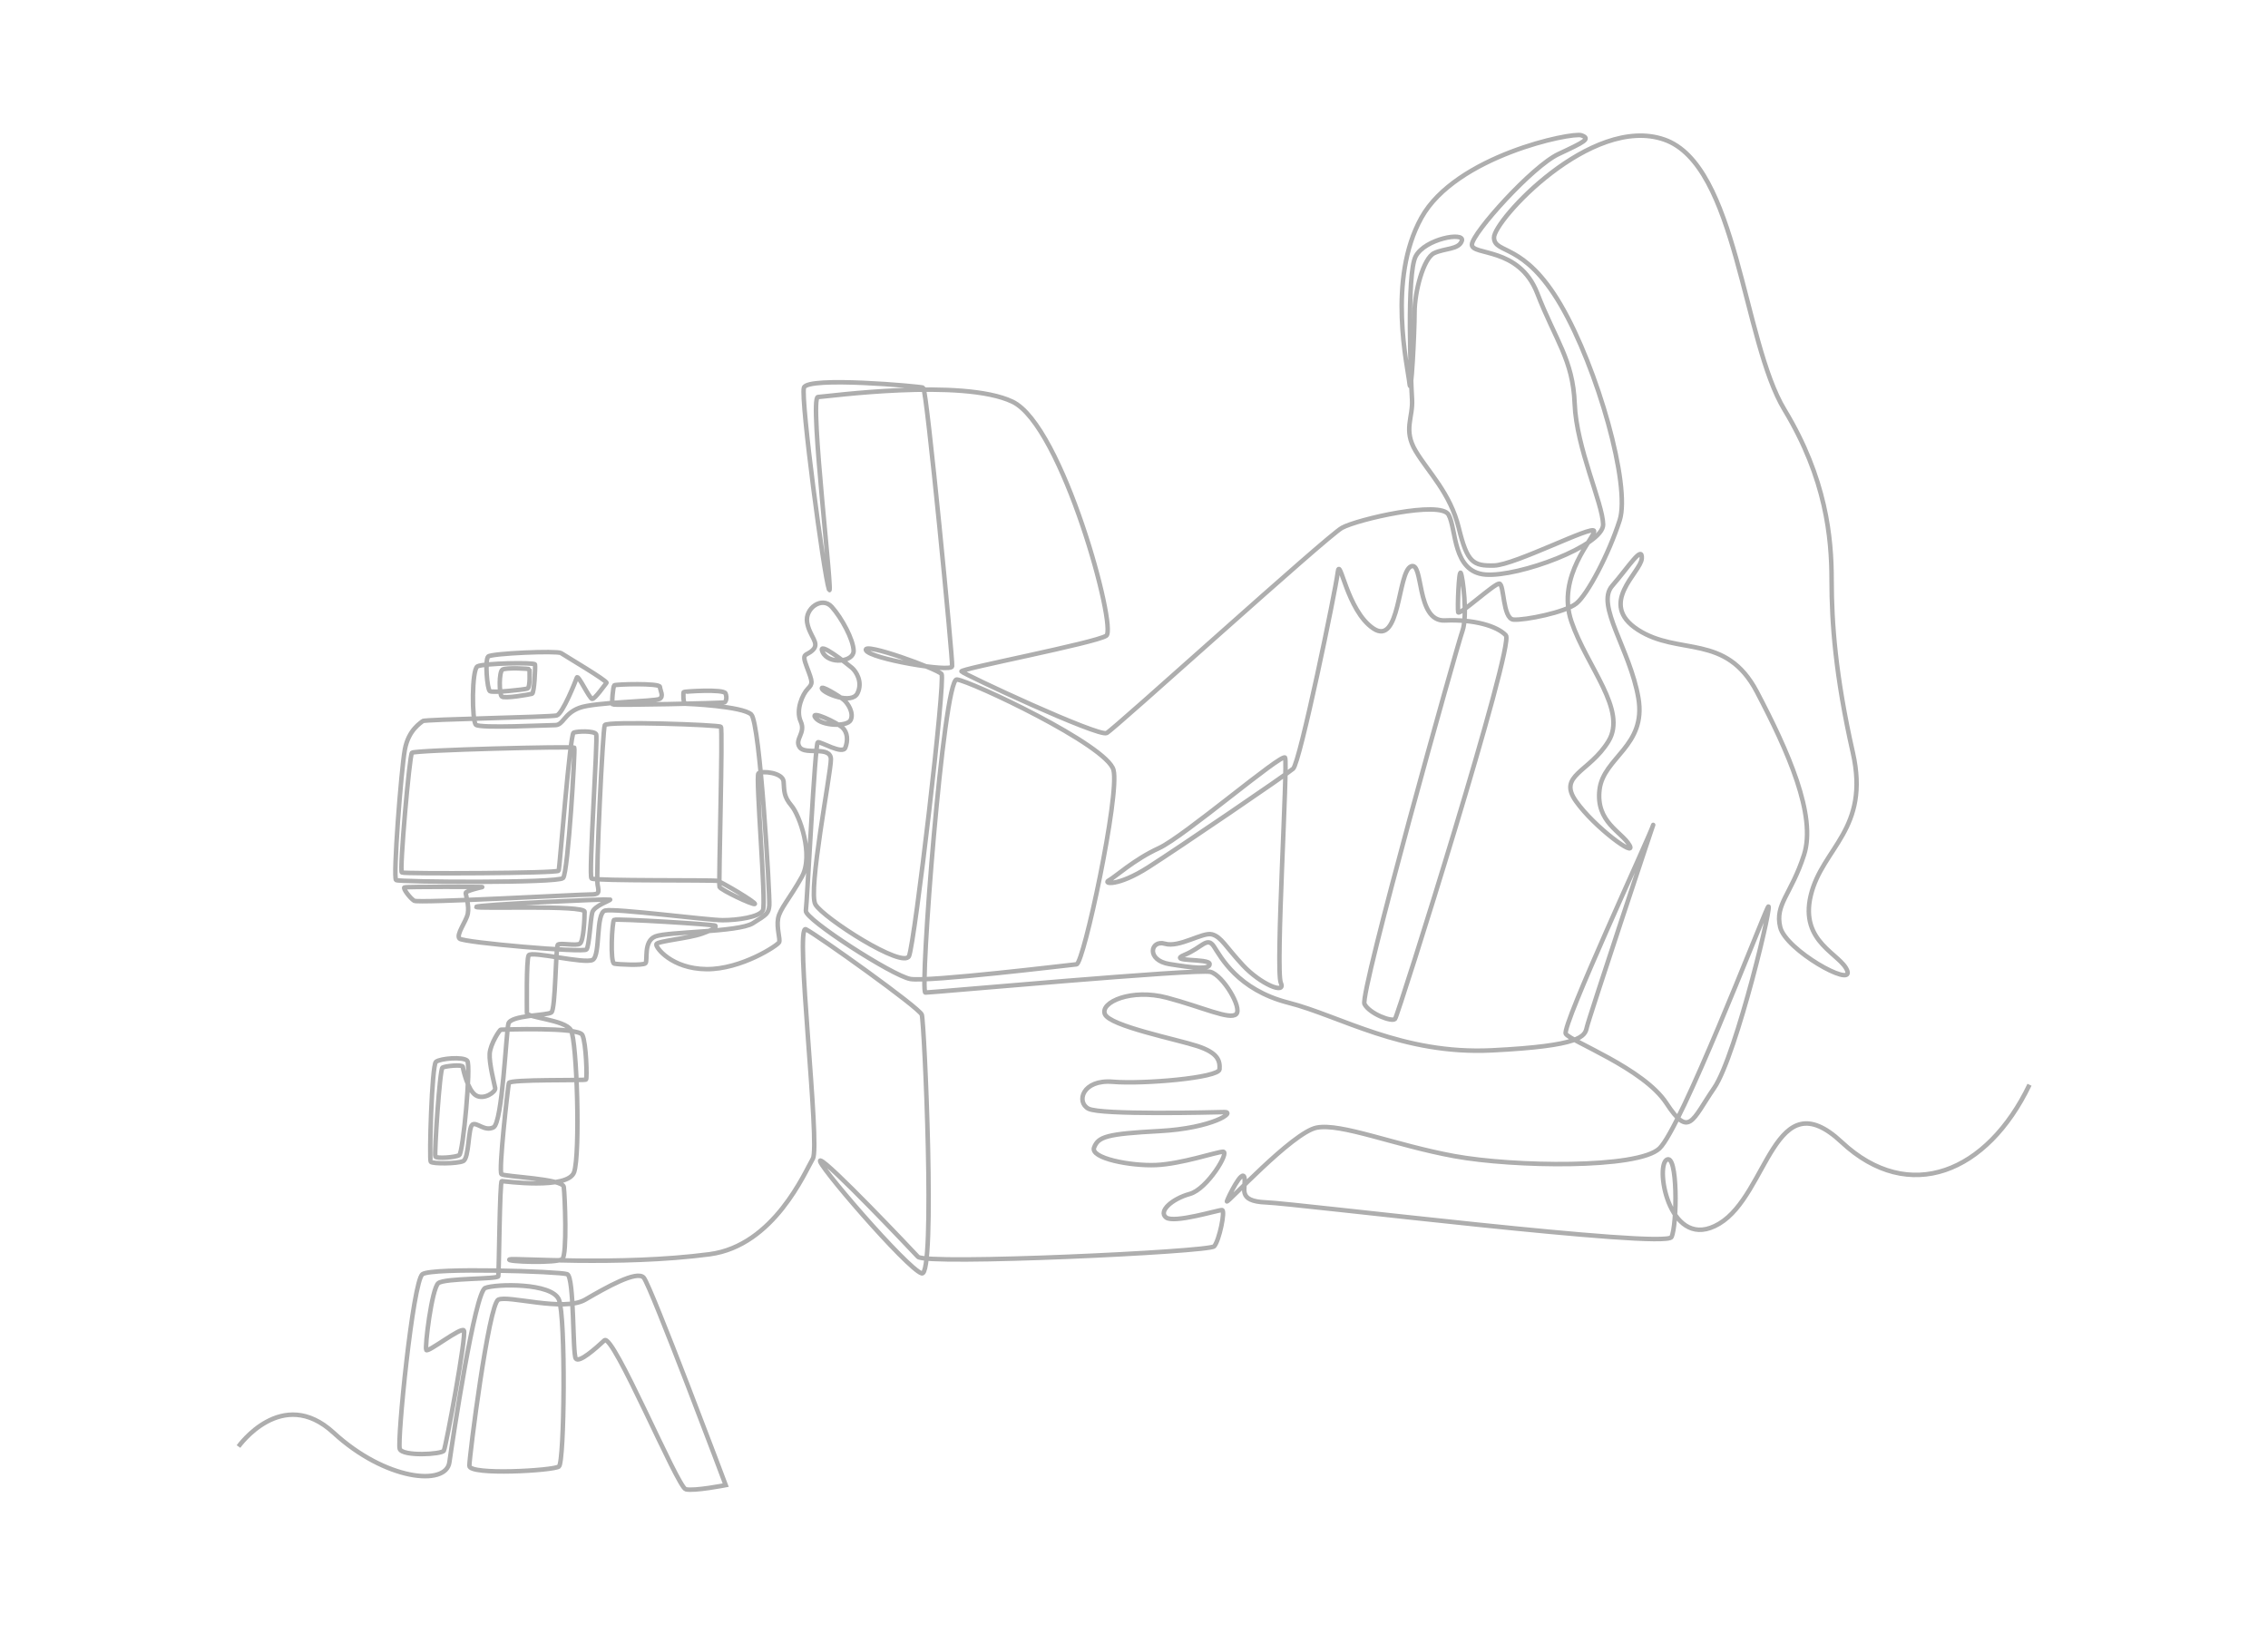
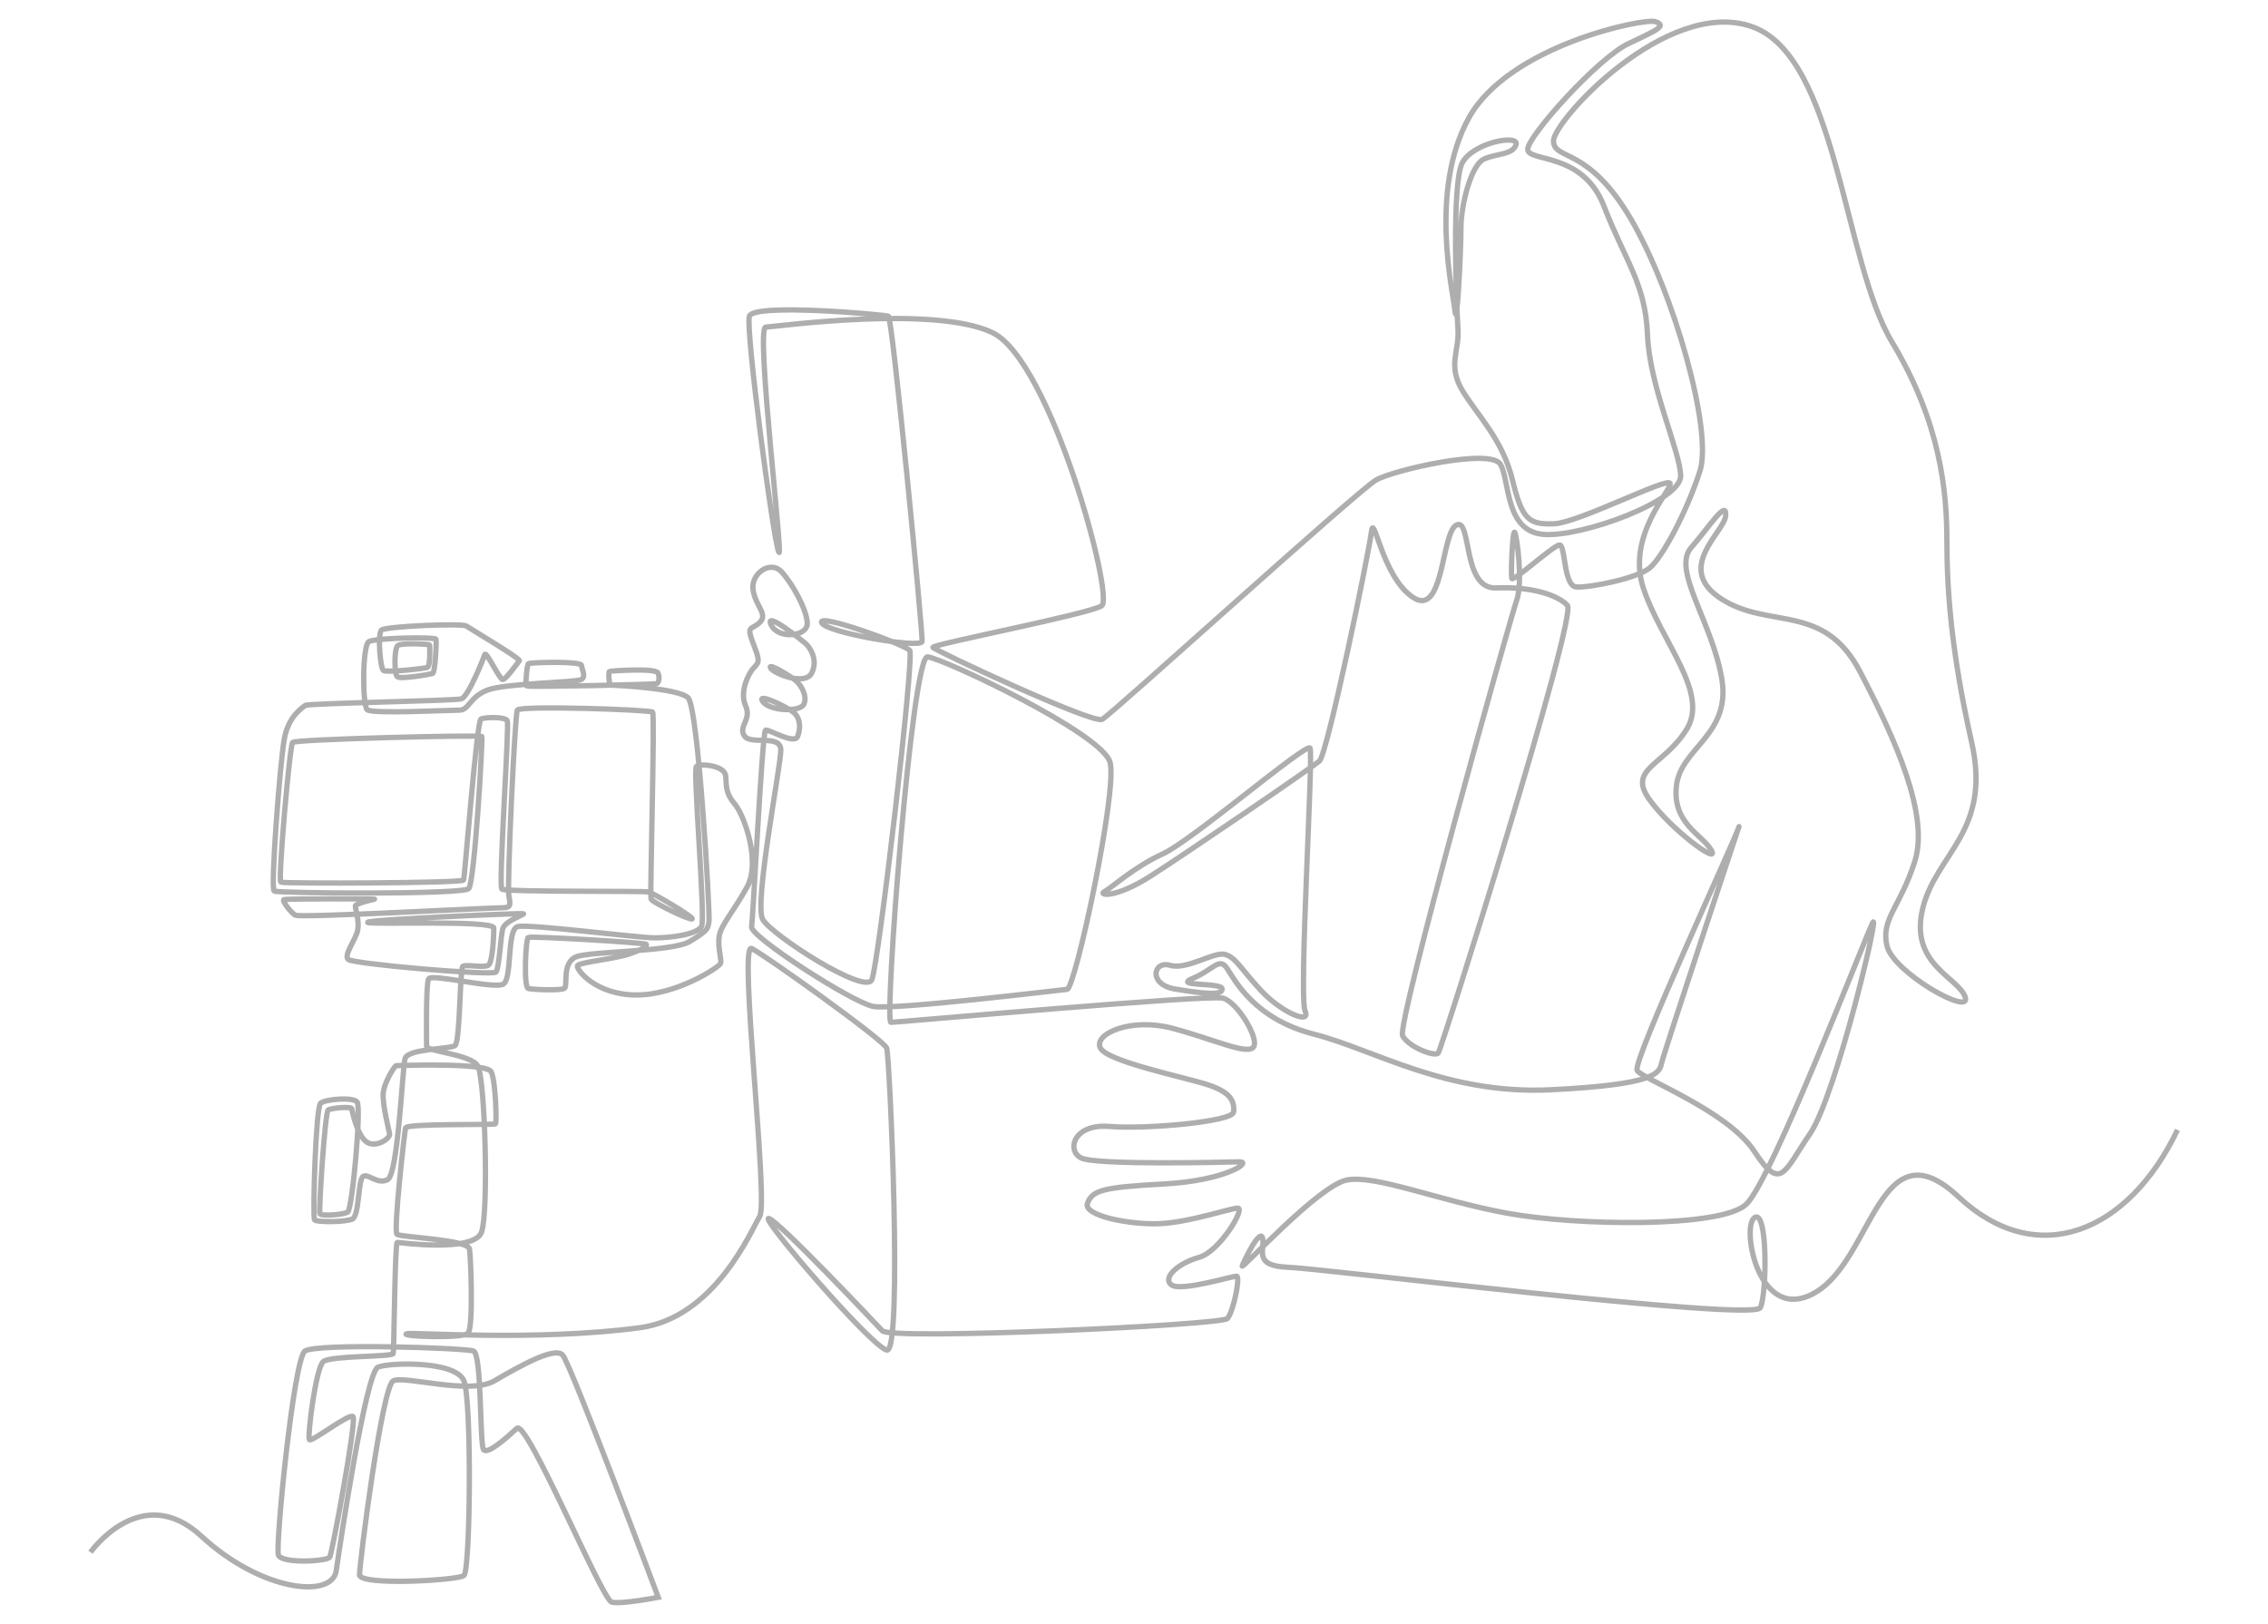
- <svg xmlns="http://www.w3.org/2000/svg" width="504" height="361" viewBox="0 0 504 361" fill="none">
-   <path d="M53 321.411C53 321.411 62.648 307.779 74.133 318.347C85.619 328.915 99.095 330.294 99.861 324.933C100.627 319.571 105.527 287.099 107.825 286.181C110.122 285.262 122.679 284.955 124.21 288.784C125.741 292.613 125.436 324.933 124.21 325.851C122.985 326.77 104.302 327.843 104.302 325.698C104.302 323.553 108.59 289.856 110.734 288.784C112.878 287.712 125.282 291.541 130.03 288.784C134.778 286.027 141.516 282.198 143.047 283.883C144.578 285.568 161.27 329.987 161.27 329.987C161.27 329.987 154.226 331.366 152.389 330.906C150.551 330.447 136.232 296.06 134.318 297.821C132.404 299.583 128.729 302.876 127.963 301.88C127.197 300.885 127.657 283.73 126.048 283.117C124.44 282.504 96.033 281.586 93.888 283.117C91.745 284.648 88.222 320.261 88.835 321.946C89.447 323.631 98.177 323.171 98.636 322.328C99.095 321.486 103.766 296.367 103.077 295.6C102.388 294.834 95.114 300.578 94.731 299.965C94.349 299.353 95.956 286.257 97.411 285.108C98.865 283.959 110.581 284.265 110.734 283.576C110.888 282.888 111.04 262.439 111.5 262.439C111.96 262.439 126.202 264.431 127.58 260.447C128.959 256.465 128.231 231.154 126.853 228.856C125.474 226.558 117.091 226.137 117.091 225.065C117.091 223.993 116.937 213.348 117.473 212.275C118.009 211.203 129.954 214.266 131.715 213.27C133.477 212.275 132.328 202.854 134.472 202.318C136.615 201.782 157.29 204.462 160.582 204.462C163.874 204.462 168.775 203.785 169.541 202.247C170.307 200.71 167.856 172.45 168.545 171.837C169.235 171.224 173.981 171.607 174.135 173.675C174.288 175.743 174.135 176.968 175.896 179.037C177.657 181.104 180.873 189.988 178.193 194.813C175.513 199.638 173.293 201.935 172.91 204.08C172.527 206.224 173.445 208.675 173.14 209.364C172.834 210.054 164.717 215.414 156.983 215.339C149.25 215.262 145.651 210.513 145.855 209.799C146.059 209.084 153.001 208.523 155.988 207.45C158.974 206.378 159.127 205.996 158.974 205.689C158.821 205.383 136.922 204.081 136.463 204.387C136.004 204.693 135.545 213.922 136.501 214.113C137.458 214.304 142.856 214.572 143.43 214.036C144.004 213.5 142.894 209.135 145.651 208.062C148.407 206.99 164.066 207.144 167.282 205.152C170.498 203.16 170.805 202.931 170.958 201.132C171.111 199.332 168.929 160.58 166.938 158.742C164.948 156.904 152.85 156.368 152.314 156.368C151.778 156.368 151.816 153.879 151.931 153.764C152.047 153.65 160.852 153.037 161.234 154.07C161.617 155.104 161.311 155.87 161.004 156.062C160.698 156.253 136.425 156.751 136.157 156.521C135.889 156.291 136.234 152.501 136.502 152.271C136.77 152.041 146.571 151.735 146.648 152.615C146.724 153.496 147.566 154.722 146.571 155.296C145.576 155.87 132.175 155.985 128.73 157.287C125.284 158.589 125.207 161.116 123.369 161.116C121.532 161.116 106.677 161.882 105.758 161.04C104.84 160.197 104.814 148.786 106.09 148.071C107.366 147.357 118.775 147.139 118.89 147.637C119.004 148.135 118.736 153.993 118.239 154.147C117.741 154.3 112.075 155.296 111.501 154.76C110.927 154.224 110.851 149.284 111.655 148.785C112.459 148.287 117.665 148.555 117.665 148.709C117.665 148.862 117.896 152.768 117.206 152.997C116.517 153.226 109.473 153.992 108.86 153.571C108.248 153.15 107.725 146.589 108.49 145.874C109.256 145.16 123.855 144.547 124.671 145.108C125.488 145.67 135.123 151.35 134.778 151.733C134.434 152.115 132.213 155.333 131.601 155.294C130.988 155.256 128.462 149.78 128.193 150.545C127.925 151.311 125.054 158.587 123.713 158.969C122.373 159.352 94.349 159.812 93.94 160.22C93.532 160.627 90.775 162.109 89.958 166.601C89.142 171.094 87.304 195.091 88.019 195.55C88.734 196.01 124.007 196.265 125.13 195.091C126.252 193.916 127.835 166.5 127.631 166.142C127.427 165.784 92.102 166.652 91.541 167.265C90.98 167.878 88.734 193.56 89.295 193.866C89.857 194.171 123.955 194.07 124.16 193.457C124.364 192.844 126.661 163.142 127.465 162.797C128.269 162.453 132.059 162.338 132.48 163.142C132.902 163.946 130.758 194.619 131.446 195.193C132.136 195.768 158.514 195.499 159.433 195.729C160.351 195.959 168.123 200.554 167.74 200.86C167.358 201.166 160.122 197.72 159.892 197.069C159.662 196.418 160.658 161.955 160.198 161.495C159.737 161.036 134.853 160.193 134.393 161.113C133.933 162.032 132.402 194.503 132.785 196.495C133.168 198.487 133.168 198.755 130.947 198.755C128.727 198.755 92.969 200.707 92.049 200.146C91.131 199.584 89.484 197.376 89.867 197.184C90.249 196.993 107.593 197.031 107.172 197.108C106.751 197.184 103.496 197.951 103.496 198.41C103.496 198.869 104.3 201.243 103.956 203.005C103.611 204.767 101.276 207.677 102.118 208.558C102.96 209.438 129.721 211.736 130.334 210.97C130.947 210.204 131.202 204.281 131.61 202.75C132.018 201.219 135.885 200.018 135.579 199.865C135.273 199.712 105.678 201.014 105.831 201.512C105.985 202.011 129.913 201.014 129.913 202.584C129.913 204.155 129.682 209.095 128.879 209.669C128.075 210.242 124.514 209.438 123.978 209.899C123.442 210.358 123.493 224.245 122.524 224.96C121.554 225.675 113.489 225.522 112.978 227.462C112.468 229.402 111.651 249.494 109.66 250.489C107.668 251.484 105.984 249.263 104.989 249.876C103.994 250.489 104.299 257.382 102.922 257.994C101.543 258.607 96.107 258.607 95.724 258.148C95.342 257.688 95.954 236.704 96.873 235.938C97.791 235.172 102.998 234.713 103.841 235.708C104.684 236.703 102.923 256.156 102.054 256.667C101.186 257.177 97.001 257.484 96.745 256.973C96.49 256.463 97.716 237.571 98.328 237.214C98.941 236.857 102.795 236.474 102.846 237.036C102.897 237.598 103.944 242.244 105.73 243.367C107.516 244.49 110.197 242.627 110.043 241.784C109.89 240.941 108.664 236.257 108.818 234.106C108.971 231.956 111.038 228.79 111.293 228.79C111.548 228.79 128.547 228.127 129.415 229.965C130.283 231.803 130.487 239.615 130.232 239.87C129.977 240.125 113.285 239.768 113.08 240.636C112.876 241.504 110.732 260.344 111.447 260.906C112.161 261.468 125.025 261.876 125.28 263.713C125.535 265.552 126.046 278.749 124.975 279.746C123.903 280.741 112.034 280.358 113.26 279.822C114.06 279.472 137.716 281.312 157.672 278.688C172.046 276.798 178.934 260.281 180.633 257.449C182.332 254.617 176.528 205.206 179.076 206.48C181.624 207.755 204.273 223.895 204.839 225.452C205.406 227.009 207.953 283.783 204.839 282.934C201.725 282.085 180.633 257.591 182.333 257.874C184.031 258.157 202.277 277.41 203.99 279.253C205.703 281.096 268.681 278.184 269.813 276.925C270.945 275.666 272.329 268.933 271.574 268.87C270.819 268.808 260.879 271.891 259.117 270.506C257.356 269.122 260.501 266.353 264.401 265.284C268.302 264.214 273.326 255.845 271.789 255.907C270.252 255.97 262.577 258.614 256.915 258.865C251.252 259.116 242.193 257.355 243.137 254.964C244.08 252.573 245.842 251.944 257.67 251.314C269.497 250.685 274.711 247.035 272.073 247.098C269.435 247.161 244.647 247.79 241.879 246.343C239.111 244.896 240.495 239.799 247.289 240.365C254.084 240.932 270.882 239.484 271.007 237.596C271.133 235.708 270.693 233.946 266.1 232.436C261.507 230.926 246.597 227.969 245.527 225.326C244.458 222.682 251.441 219.599 259.305 221.676C267.17 223.753 273.335 226.71 274.719 225.326C276.103 223.941 271.762 216.705 268.994 215.949C266.225 215.194 206.962 220.543 205.64 220.543C204.319 220.543 209.651 150.697 212.623 150.98C215.596 151.262 246.03 165.563 247.445 171.084C248.861 176.605 240.792 214.124 239.235 214.266C237.678 214.407 206.253 218.229 202.29 217.522C198.327 216.814 178.792 204.213 179.076 202.373C179.359 200.533 181.105 165.106 181.734 164.917C182.363 164.728 187.238 167.733 187.852 166.128C188.466 164.524 188.371 162.73 187.191 161.645C186.011 160.56 179.878 157.634 181.199 159.474C182.52 161.314 188.277 161.551 189.032 159.993C189.787 158.436 188.466 156.312 187.522 155.51C186.579 154.708 182.19 152.017 182.662 153.056C183.134 154.094 189.268 156.596 190.542 154.047C191.816 151.499 190.164 149.091 189.315 148.383C188.466 147.676 181.435 142.054 182.803 144.888C184.172 147.723 189.739 147.109 189.692 144.607C189.645 142.106 187.002 137.245 184.831 134.838C182.661 132.432 178.839 135.168 179.358 138.284C179.878 141.398 182.19 142.814 180.68 144.371C179.17 145.929 177.99 144.797 179.311 148.241C180.633 151.686 180.633 151.875 179.5 153.055C178.367 154.236 176.763 157.727 177.943 160.323C179.123 162.919 176.48 164.24 177.707 166.034C178.934 167.827 184.643 165.609 184.643 168.724C184.643 171.84 179.5 197.985 181.198 200.958C182.896 203.931 200.732 215.4 202.006 212.426C203.281 209.453 210.169 150.886 209.226 149.753C208.282 148.62 191.673 142.579 192.428 144.468C193.183 146.356 211.396 149.47 211.585 148.054C211.773 146.639 205.922 86.42 205.167 86.136C204.412 85.853 179.405 83.588 178.65 86.136C177.895 88.684 183.085 127.761 184.218 130.97C185.351 134.179 179.782 88.307 181.764 88.213C183.747 88.119 213.85 83.965 224.985 89.251C236.121 94.536 248.295 139.653 245.84 141.258C243.386 142.862 213.283 148.62 213.66 149.187C214.038 149.753 244.141 163.817 245.935 162.873C247.727 161.93 294.818 119.172 298.215 117.284C301.613 115.396 320.109 111.149 321.902 114.358C323.695 117.567 322.751 127.1 330.112 127.666C337.473 128.233 356.346 121.248 356.252 116.529C356.158 111.81 350.307 99.539 349.929 89.723C349.551 79.907 345.682 75.659 341.624 65.183C337.567 54.706 326.997 56.877 327.091 54.328C327.186 51.78 340.492 36.961 346.343 34.224C352.193 31.486 353.515 30.825 351.439 30.07C349.362 29.315 323.505 34.601 315.862 48.382C308.218 62.162 312.842 81.511 313.219 85.193C313.597 88.874 314.352 73.929 314.352 69.399C314.352 64.868 316.302 57.38 318.693 56.247C321.083 55.114 324.229 55.492 324.858 53.478C325.487 51.465 316.679 53.038 314.603 56.94C312.527 60.841 313.534 84.626 313.785 88.717C314.037 92.807 311.772 95.512 314.603 100.232C317.434 104.952 322.278 109.546 324.166 117.285C326.054 125.024 327.374 125.779 332.03 125.654C336.685 125.528 353.999 116.571 354.238 117.977C354.478 119.382 345.746 127.983 349.205 138.113C352.666 148.244 361.678 157.777 357.431 164.714C353.184 171.651 346.107 172.218 350.211 178.023C354.317 183.828 363.8 190.765 362.102 187.792C360.403 184.818 354.6 182.695 355.449 175.474C356.298 168.253 365.924 165.846 364.084 155.086C362.244 144.325 354.553 134.462 358.233 130.214C361.913 125.967 365.027 120.964 364.839 124.08C364.65 127.194 354.93 134.085 363.99 139.936C373.049 145.788 383.524 140.597 390.413 153.717C397.302 166.837 403.719 181.184 400.888 189.962C398.057 198.74 394.376 200.911 395.603 206.008C396.831 211.105 411.835 219.505 410.514 215.729C409.192 211.954 399.85 209.5 402.398 198.928C404.945 188.357 415.61 184.298 411.741 167.214C407.872 150.13 407.023 138.332 407.023 128.893C407.023 119.454 405.796 106.334 396.548 91.044C387.299 75.753 386.073 36.676 369.842 31.014C353.61 25.35 331.86 49.071 332 52.817C332.139 56.563 338.606 53.666 346.816 67.73C355.026 81.793 362.386 107.938 359.933 115.584C357.48 123.23 352.761 132.102 350.308 134.084C347.854 136.067 338.794 137.86 336.341 137.671C333.888 137.482 334.296 129.679 333.164 129.679C332.032 129.679 324.23 136.853 324.042 136.035C323.853 135.217 324.168 126.596 324.608 127.288C325.049 127.981 326.181 136.853 324.986 140.188C323.791 143.523 302.086 220.92 303.219 223.091C304.352 225.262 309.353 227.149 310.013 226.394C310.674 225.639 336.625 143.239 334.643 141.163C332.661 139.086 327.565 137.576 321.055 137.86C314.543 138.142 316.431 124.457 313.505 125.873C310.58 127.288 311.146 143.617 305.201 139.653C299.256 135.689 297.746 123.23 297.274 127.194C296.802 131.158 288.875 169.479 287.365 170.801C285.856 172.123 261.98 188.357 255.185 192.699C248.391 197.041 244.993 196.38 246.409 195.625C247.824 194.87 251.977 191 257.544 188.452C263.112 185.903 284.911 167.214 285.572 168.347C286.233 169.48 283.401 215.635 284.628 218.373C285.856 221.11 280.099 218.656 276.23 214.503C272.361 210.35 271.417 208.179 269.341 207.613C267.265 207.047 262.075 210.633 258.866 209.69C255.658 208.746 254.62 213.371 259.904 214.22C265.189 215.07 268.869 215.51 268.806 214.189C268.743 212.867 259.243 213.811 263.207 212.175C267.17 210.539 268.24 208.022 269.75 210.287C271.26 212.552 274.971 219.914 286.358 222.809C297.745 225.704 311.57 234.372 331.529 233.38C351.488 232.389 352.196 230.265 352.621 228.283C353.046 226.301 368.192 180.712 367.343 183.402C366.494 186.092 346.986 228.043 347.95 229.699C348.914 231.355 365.22 237.344 370.316 245.131C375.412 252.919 375.978 248.954 380.932 241.733C385.886 234.512 394.521 198.126 392.822 201.666C391.124 205.206 373.571 250.652 368.758 255.183C363.944 259.713 336.342 259.289 323.177 256.882C310.012 254.475 297.996 249.488 292.586 250.557C287.176 251.627 272.329 267.861 272.643 266.918C272.957 265.974 276.103 259.493 276.543 261.695C276.984 263.897 274.655 266.918 281.388 267.169C288.119 267.42 370.173 277.551 371.447 274.861C372.722 272.171 372.863 255.889 370.315 257.73C367.767 259.57 371.164 278.401 382.064 271.888C392.964 265.375 394.237 239.75 409.242 253.765C424.247 267.782 441.658 260.561 451 241.023" stroke="#AEAEAE" stroke-miterlimit="10" />
+ <svg xmlns="http://www.w3.org/2000/svg" width="426" height="305" viewBox="0 0 426 305" fill="none">
+   <path d="M17 291.538C17 291.538 26.502 278.087 37.815 288.515C49.127 298.943 62.4 300.304 63.155 295.013C63.909 289.723 68.736 257.683 70.998 256.776C73.26 255.87 85.629 255.567 87.137 259.345C88.645 263.123 88.344 295.013 87.137 295.92C85.93 296.826 67.529 297.885 67.529 295.769C67.529 293.652 71.752 260.403 73.864 259.345C75.975 258.288 88.193 262.066 92.869 259.345C97.545 256.625 104.181 252.847 105.689 254.509C107.197 256.172 123.638 300.001 123.638 300.001C123.638 300.001 116.7 301.361 114.89 300.907C113.08 300.454 98.977 266.524 97.092 268.262C95.207 270 91.587 273.249 90.833 272.267C90.078 271.285 90.531 254.358 88.947 253.753C87.364 253.149 59.384 252.242 57.272 253.753C55.16 255.264 51.691 290.404 52.295 292.066C52.898 293.729 61.496 293.275 61.948 292.444C62.4 291.612 67.001 266.827 66.322 266.071C65.643 265.315 58.479 270.982 58.102 270.378C57.725 269.773 59.309 256.851 60.741 255.718C62.174 254.584 73.713 254.886 73.864 254.207C74.015 253.527 74.165 233.35 74.618 233.35C75.072 233.35 89.098 235.315 90.456 231.385C91.814 227.455 91.097 202.48 89.74 200.213C88.382 197.946 80.124 197.53 80.124 196.473C80.124 195.415 79.973 184.911 80.501 183.853C81.029 182.795 92.794 185.818 94.529 184.835C96.263 183.853 95.132 174.557 97.243 174.028C99.355 173.499 119.717 176.144 122.96 176.144C126.203 176.144 131.03 175.476 131.784 173.958C132.538 172.442 130.124 144.557 130.803 143.952C131.482 143.348 136.158 143.725 136.309 145.766C136.46 147.806 136.309 149.015 138.043 151.056C139.778 153.096 142.945 161.862 140.306 166.623C137.666 171.384 135.48 173.65 135.102 175.767C134.725 177.882 135.63 180.301 135.328 180.981C135.027 181.661 127.033 186.95 119.415 186.876C111.799 186.8 108.254 182.114 108.455 181.409C108.656 180.705 115.494 180.15 118.435 179.092C121.377 178.034 121.527 177.657 121.377 177.354C121.226 177.052 99.657 175.767 99.205 176.069C98.752 176.371 98.3 185.478 99.242 185.666C100.185 185.855 105.502 186.12 106.067 185.591C106.632 185.062 105.539 180.755 108.254 179.696C110.969 178.638 126.391 178.79 129.559 176.824C132.726 174.859 133.029 174.633 133.18 172.857C133.331 171.082 131.181 132.845 129.221 131.031C127.26 129.217 115.344 128.688 114.817 128.688C114.289 128.688 114.326 126.233 114.44 126.119C114.554 126.006 123.226 125.402 123.603 126.421C123.979 127.442 123.678 128.197 123.376 128.387C123.075 128.575 99.167 129.067 98.903 128.84C98.64 128.613 98.979 124.873 99.243 124.646C99.507 124.419 109.16 124.117 109.236 124.986C109.311 125.855 110.141 127.064 109.16 127.631C108.18 128.197 94.982 128.311 91.588 129.596C88.194 130.881 88.119 133.374 86.309 133.374C84.499 133.374 69.868 134.13 68.963 133.298C68.058 132.466 68.033 121.208 69.29 120.502C70.547 119.797 81.784 119.583 81.897 120.073C82.009 120.565 81.745 126.346 81.256 126.497C80.765 126.648 75.184 127.631 74.619 127.102C74.054 126.573 73.979 121.698 74.77 121.207C75.562 120.715 80.691 120.98 80.691 121.131C80.691 121.283 80.917 125.136 80.238 125.363C79.559 125.589 72.622 126.345 72.018 125.929C71.415 125.513 70.9 119.039 71.653 118.334C72.408 117.629 86.786 117.025 87.591 117.578C88.395 118.133 97.885 123.738 97.546 124.115C97.206 124.493 95.019 127.667 94.416 127.629C93.812 127.591 91.324 122.188 91.059 122.943C90.795 123.699 87.968 130.878 86.647 131.255C85.328 131.633 57.725 132.087 57.323 132.489C56.921 132.891 54.206 134.353 53.401 138.786C52.597 143.219 50.786 166.897 51.491 167.35C52.195 167.804 86.937 168.055 88.042 166.897C89.148 165.738 90.707 138.686 90.506 138.333C90.305 137.98 55.513 138.836 54.96 139.441C54.407 140.045 52.195 165.386 52.748 165.688C53.301 165.99 86.886 165.889 87.087 165.285C87.288 164.68 89.55 135.373 90.342 135.033C91.134 134.692 94.867 134.579 95.282 135.373C95.697 136.166 93.586 166.431 94.264 166.997C94.943 167.565 120.923 167.299 121.828 167.526C122.733 167.753 130.388 172.288 130.011 172.589C129.634 172.891 122.507 169.492 122.28 168.849C122.054 168.207 123.035 134.201 122.582 133.748C122.128 133.295 97.619 132.463 97.166 133.37C96.713 134.278 95.205 166.317 95.583 168.282C95.959 170.248 95.959 170.512 93.772 170.512C91.585 170.512 56.366 172.439 55.461 171.884C54.556 171.33 52.934 169.151 53.311 168.963C53.688 168.774 70.77 168.811 70.356 168.887C69.941 168.963 66.735 169.719 66.735 170.172C66.735 170.625 67.527 172.968 67.187 174.706C66.848 176.444 64.548 179.316 65.377 180.185C66.207 181.054 92.565 183.321 93.168 182.565C93.772 181.809 94.023 175.965 94.425 174.454C94.827 172.943 98.636 171.759 98.334 171.608C98.033 171.457 68.884 172.742 69.035 173.233C69.186 173.725 92.753 172.742 92.753 174.291C92.753 175.84 92.526 180.715 91.735 181.281C90.943 181.847 87.436 181.054 86.908 181.508C86.38 181.961 86.431 195.664 85.476 196.37C84.52 197.075 76.577 196.924 76.074 198.838C75.571 200.752 74.767 220.577 72.805 221.559C70.844 222.541 69.185 220.35 68.205 220.954C67.225 221.559 67.526 228.36 66.169 228.965C64.811 229.569 59.457 229.569 59.08 229.116C58.703 228.663 59.307 207.957 60.212 207.201C61.116 206.445 66.245 205.992 67.075 206.974C67.905 207.957 66.17 227.151 65.314 227.655C64.46 228.158 60.337 228.461 60.086 227.957C59.835 227.453 61.042 208.813 61.645 208.461C62.248 208.108 66.044 207.73 66.094 208.285C66.144 208.839 67.176 213.424 68.935 214.532C70.694 215.639 73.334 213.801 73.183 212.969C73.032 212.138 71.825 207.516 71.976 205.394C72.127 203.272 74.163 200.149 74.415 200.149C74.666 200.149 91.408 199.494 92.263 201.308C93.118 203.122 93.319 210.829 93.068 211.081C92.817 211.332 76.376 210.98 76.175 211.837C75.974 212.693 73.862 231.283 74.566 231.837C75.269 232.392 87.939 232.795 88.191 234.608C88.442 236.421 88.945 249.444 87.889 250.427C86.834 251.409 75.144 251.031 76.351 250.502C77.139 250.157 100.439 251.972 120.094 249.383C134.251 247.519 141.036 231.221 142.709 228.427C144.382 225.632 138.666 176.877 141.176 178.135C143.685 179.392 165.992 195.318 166.55 196.855C167.108 198.391 169.617 254.411 166.55 253.573C163.483 252.735 142.709 228.567 144.383 228.846C146.056 229.125 164.027 248.122 165.714 249.941C167.401 251.759 229.429 248.886 230.544 247.644C231.66 246.401 233.022 239.758 232.279 239.696C231.535 239.634 221.745 242.676 220.01 241.31C218.275 239.944 221.373 237.212 225.214 236.157C229.056 235.102 234.004 226.843 232.491 226.905C230.977 226.967 223.418 229.576 217.841 229.824C212.264 230.072 203.341 228.333 204.27 225.974C205.2 223.615 206.935 222.994 218.584 222.373C230.234 221.752 235.368 218.151 232.77 218.213C230.172 218.275 205.757 218.896 203.032 217.468C200.305 216.04 201.668 211.011 208.36 211.57C215.052 212.129 231.597 210.701 231.721 208.837C231.845 206.974 231.411 205.236 226.887 203.746C222.364 202.256 207.679 199.338 206.625 196.73C205.572 194.122 212.449 191.08 220.195 193.129C227.941 195.178 234.013 198.096 235.377 196.73C236.74 195.364 232.464 188.223 229.738 187.478C227.011 186.733 168.641 192.011 167.339 192.011C166.038 192.011 171.289 123.093 174.217 123.372C177.145 123.651 207.12 137.761 208.514 143.209C209.908 148.657 201.961 185.677 200.428 185.817C198.894 185.956 167.943 189.728 164.039 189.03C160.136 188.331 140.896 175.898 141.175 174.082C141.454 172.267 143.174 137.311 143.793 137.124C144.413 136.938 149.215 139.902 149.819 138.319C150.423 136.736 150.331 134.966 149.168 133.895C148.006 132.825 141.965 129.938 143.266 131.753C144.568 133.569 150.238 133.802 150.981 132.266C151.725 130.729 150.423 128.634 149.494 127.842C148.565 127.051 144.243 124.396 144.707 125.421C145.172 126.445 151.213 128.914 152.468 126.399C153.723 123.884 152.096 121.509 151.26 120.81C150.423 120.112 143.498 114.565 144.846 117.361C146.194 120.158 151.677 119.553 151.631 117.084C151.585 114.616 148.982 109.82 146.844 107.445C144.706 105.07 140.942 107.771 141.453 110.845C141.965 113.918 144.242 115.315 142.755 116.852C141.268 118.388 140.106 117.271 141.407 120.67C142.708 124.069 142.708 124.256 141.593 125.42C140.477 126.585 138.897 130.03 140.059 132.591C141.221 135.153 138.618 136.456 139.827 138.226C141.036 139.995 146.658 137.807 146.658 140.881C146.658 143.955 141.593 169.752 143.265 172.686C144.938 175.62 162.505 186.936 163.76 184.002C165.015 181.068 171.8 123.28 170.871 122.162C169.941 121.044 153.582 115.083 154.326 116.946C155.069 118.809 173.008 121.883 173.194 120.486C173.38 119.089 167.617 59.67 166.873 59.39C166.13 59.111 141.499 56.876 140.755 59.39C140.012 61.904 145.124 100.462 146.24 103.629C147.355 106.795 141.871 61.532 143.823 61.439C145.775 61.346 175.425 57.248 186.392 62.464C197.36 67.679 209.351 112.196 206.933 113.779C204.516 115.362 174.867 121.044 175.238 121.603C175.61 122.162 205.26 136.038 207.026 135.107C208.792 134.176 255.172 91.987 258.519 90.124C261.865 88.261 280.083 84.071 281.848 87.237C283.614 90.403 282.685 99.809 289.934 100.369C297.184 100.928 315.773 94.035 315.68 89.379C315.587 84.723 309.825 72.615 309.452 62.929C309.08 53.244 305.27 49.053 301.273 38.715C297.277 28.378 286.866 30.52 286.959 28.005C287.052 25.49 300.158 10.869 305.92 8.167C311.683 5.466 312.984 4.814 310.939 4.069C308.894 3.324 283.427 8.54 275.899 22.137C268.37 35.735 272.925 54.827 273.296 58.459C273.668 62.091 274.412 47.346 274.412 42.875C274.412 38.405 276.333 31.017 278.687 29.899C281.042 28.781 284.14 29.154 284.76 27.166C285.379 25.179 276.704 26.732 274.659 30.582C272.614 34.431 273.606 57.9 273.854 61.936C274.101 65.973 271.871 68.642 274.659 73.299C277.448 77.956 282.219 82.488 284.078 90.125C285.937 97.761 287.238 98.506 291.824 98.382C296.409 98.258 313.461 89.421 313.697 90.808C313.933 92.194 305.332 100.68 308.74 110.676C312.148 120.673 321.024 130.079 316.841 136.924C312.659 143.769 305.688 144.328 309.731 150.056C313.774 155.783 323.115 162.628 321.442 159.695C319.769 156.761 314.053 154.665 314.889 147.541C315.726 140.416 325.206 138.041 323.394 127.424C321.582 116.806 314.007 107.074 317.631 102.883C321.256 98.692 324.323 93.755 324.138 96.829C323.952 99.903 314.379 106.702 323.301 112.475C332.224 118.25 342.541 113.127 349.327 126.073C356.111 139.019 362.432 153.174 359.643 161.836C356.855 170.497 353.23 172.64 354.439 177.669C355.647 182.698 370.425 190.987 369.124 187.261C367.823 183.536 358.621 181.115 361.131 170.683C363.64 160.253 374.143 156.248 370.333 139.391C366.522 122.534 365.686 110.892 365.686 101.579C365.686 92.265 364.477 79.32 355.369 64.233C346.26 49.145 345.052 10.588 329.065 5C313.078 -0.588 291.656 22.817 291.794 26.514C291.931 30.21 298.3 27.352 306.386 41.228C314.472 55.105 321.722 80.903 319.306 88.447C316.89 95.991 312.242 104.745 309.825 106.701C307.409 108.657 298.486 110.426 296.069 110.24C293.653 110.054 294.055 102.355 292.94 102.355C291.826 102.355 284.142 109.433 283.956 108.626C283.77 107.819 284.08 99.312 284.514 99.996C284.948 100.679 286.063 109.433 284.886 112.723C283.708 116.014 262.331 192.383 263.447 194.525C264.563 196.667 269.488 198.529 270.139 197.784C270.789 197.039 296.35 115.734 294.398 113.685C292.445 111.636 287.426 110.146 281.014 110.426C274.6 110.705 276.459 97.201 273.578 98.599C270.697 99.996 271.255 116.107 265.399 112.196C259.543 108.285 258.056 95.991 257.591 99.903C257.126 103.814 249.319 141.626 247.832 142.93C246.345 144.234 222.83 160.253 216.137 164.537C209.445 168.821 206.099 168.169 207.493 167.424C208.887 166.679 212.977 162.861 218.461 160.346C223.945 157.832 245.415 139.391 246.066 140.509C246.716 141.627 243.928 187.168 245.137 189.869C246.345 192.571 240.675 190.148 236.865 186.051C233.054 181.953 232.124 179.811 230.08 179.253C228.035 178.694 222.923 182.233 219.763 181.302C216.603 180.371 215.58 184.934 220.785 185.772C225.99 186.61 229.615 187.045 229.553 185.741C229.491 184.437 220.134 185.368 224.038 183.754C227.941 182.14 228.995 179.656 230.482 181.891C231.969 184.126 235.625 191.391 246.84 194.247C258.055 197.103 271.672 205.656 291.33 204.677C310.989 203.7 311.686 201.604 312.104 199.648C312.523 197.692 327.44 152.709 326.604 155.363C325.768 158.018 306.554 199.411 307.504 201.045C308.453 202.679 324.513 208.589 329.532 216.272C334.551 223.956 335.109 220.044 339.988 212.919C344.868 205.794 353.372 169.892 351.699 173.385C350.026 176.877 332.738 221.72 327.997 226.19C323.257 230.661 296.07 230.242 283.104 227.867C270.138 225.492 258.303 220.571 252.974 221.626C247.646 222.681 233.022 238.7 233.332 237.769C233.641 236.838 236.74 230.443 237.173 232.616C237.607 234.789 235.314 237.769 241.945 238.017C248.575 238.265 329.392 248.262 330.647 245.607C331.902 242.953 332.041 226.887 329.531 228.704C327.022 230.519 330.367 249.1 341.103 242.674C351.838 236.247 353.093 210.962 367.872 224.792C382.65 238.622 399.799 231.497 409 212.219" stroke="#AEAEAE" stroke-miterlimit="10" />
</svg>
